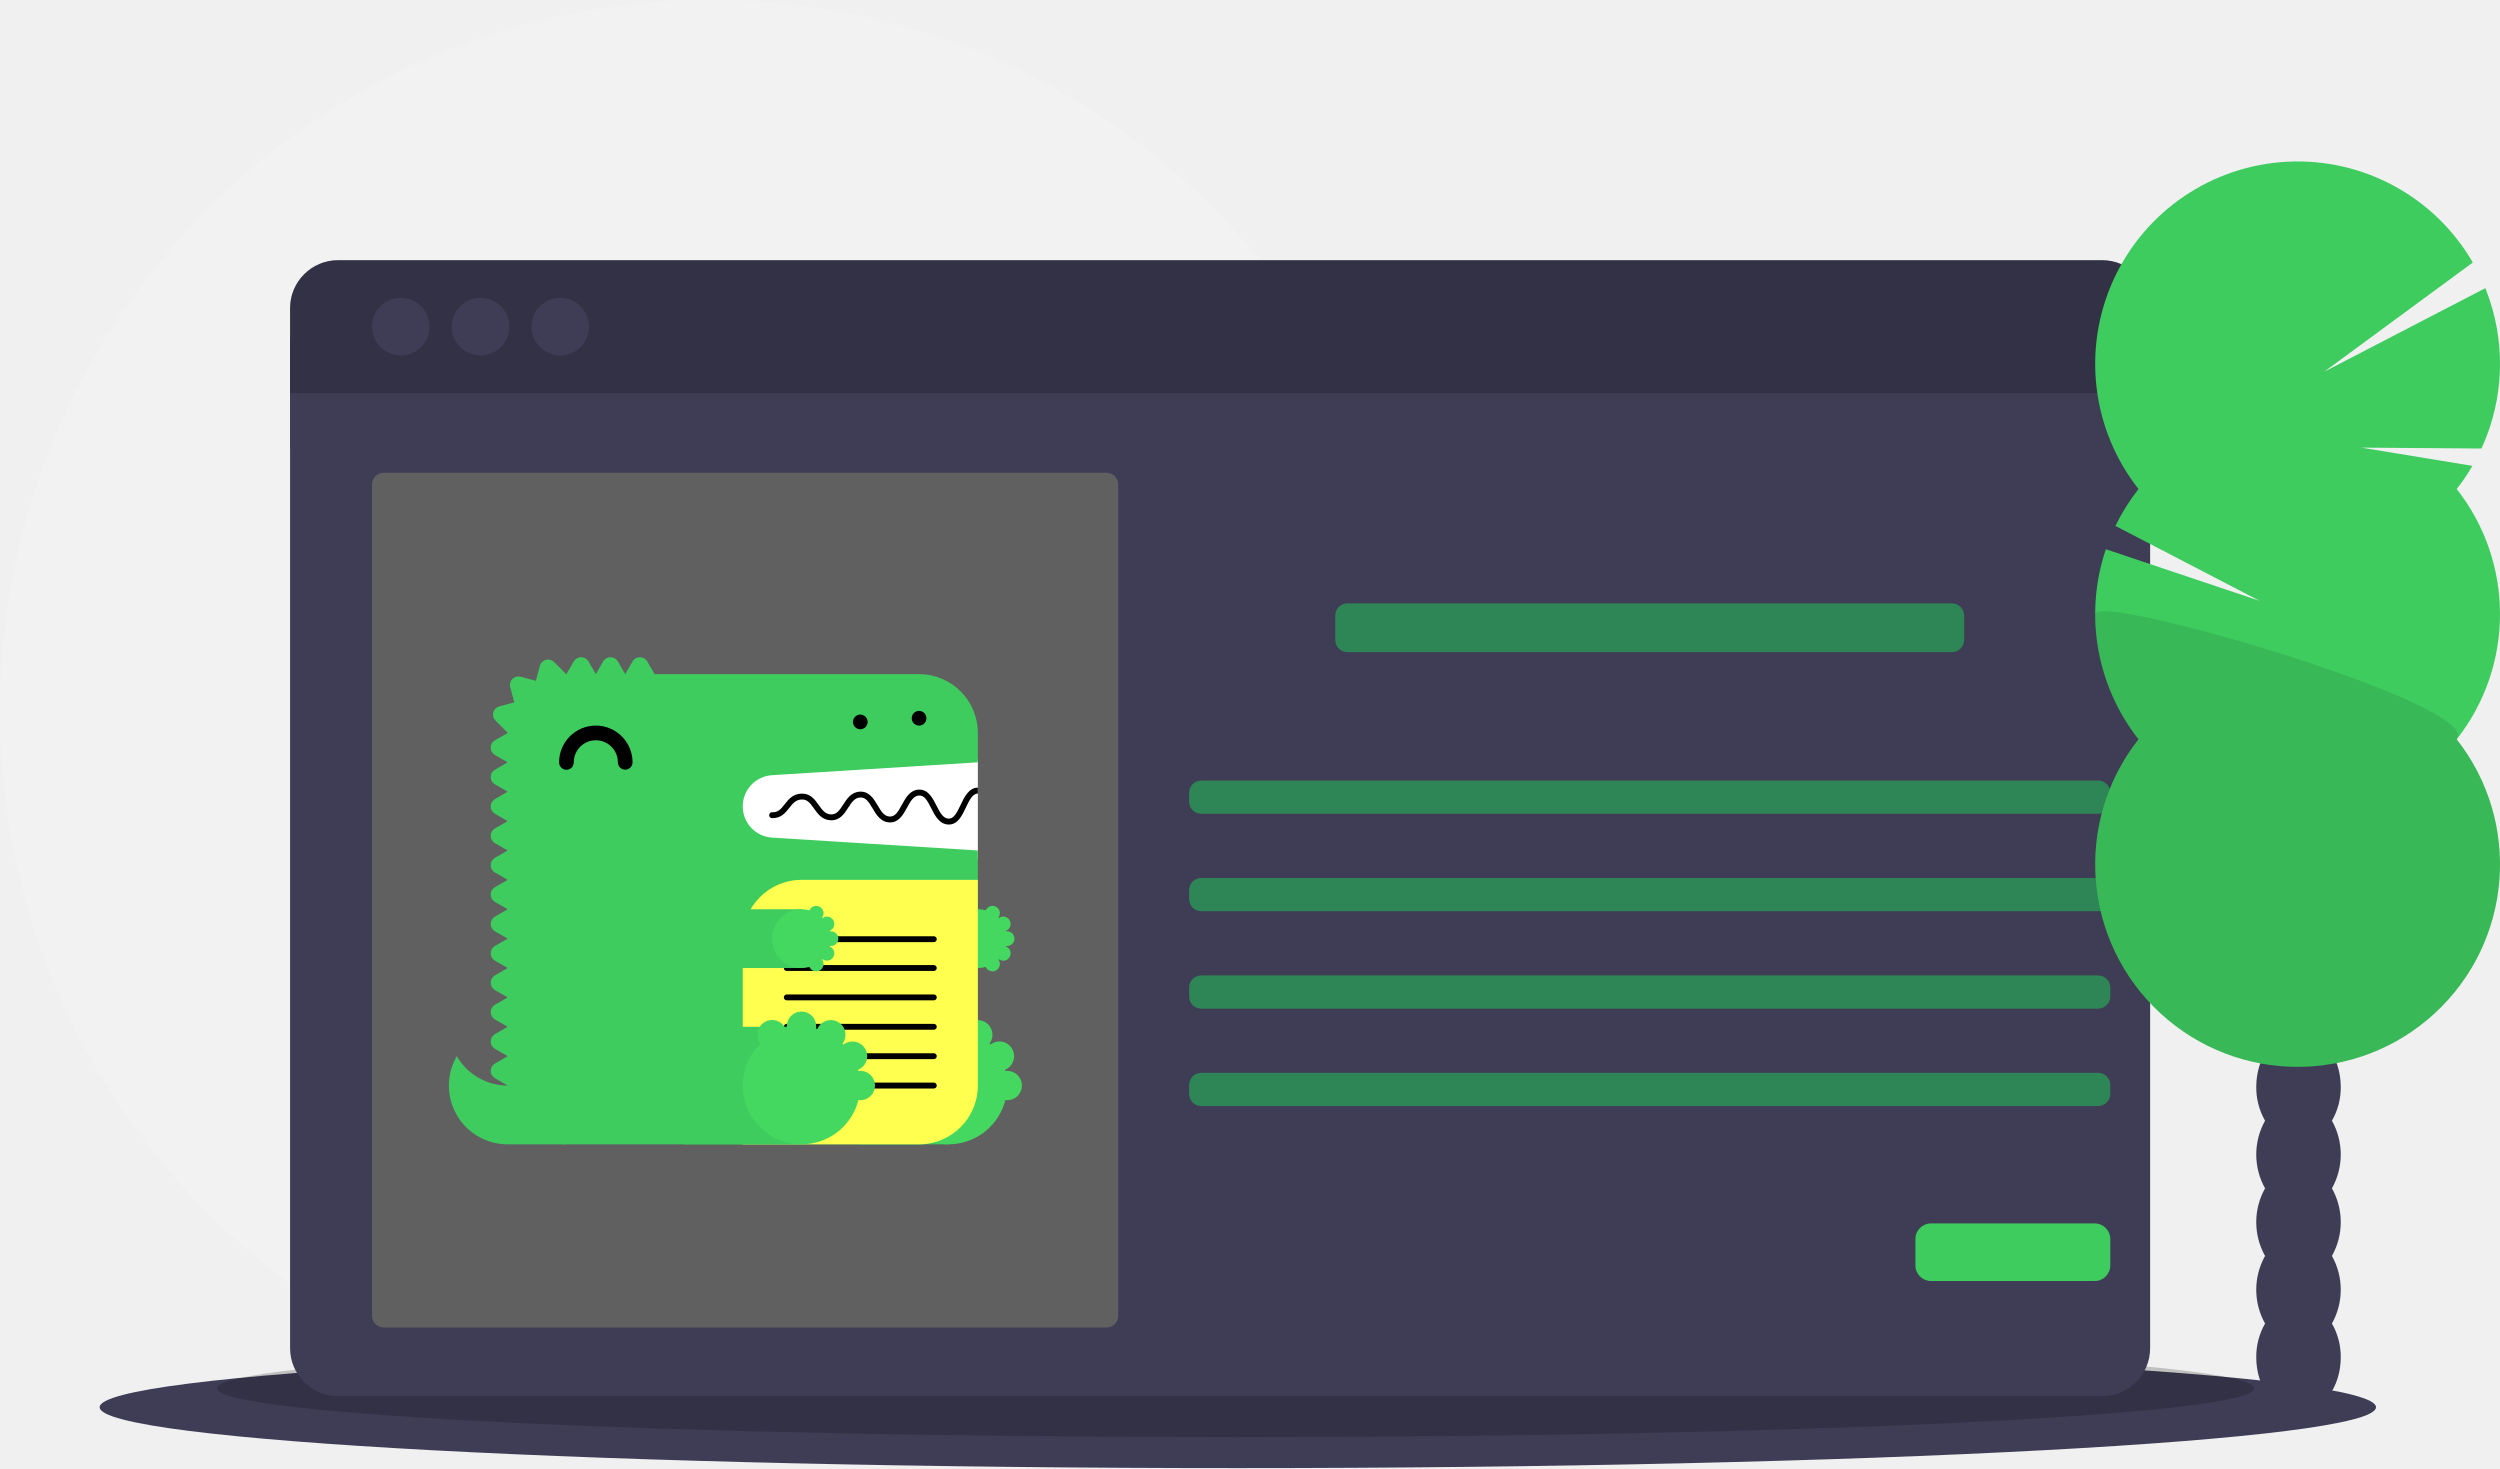
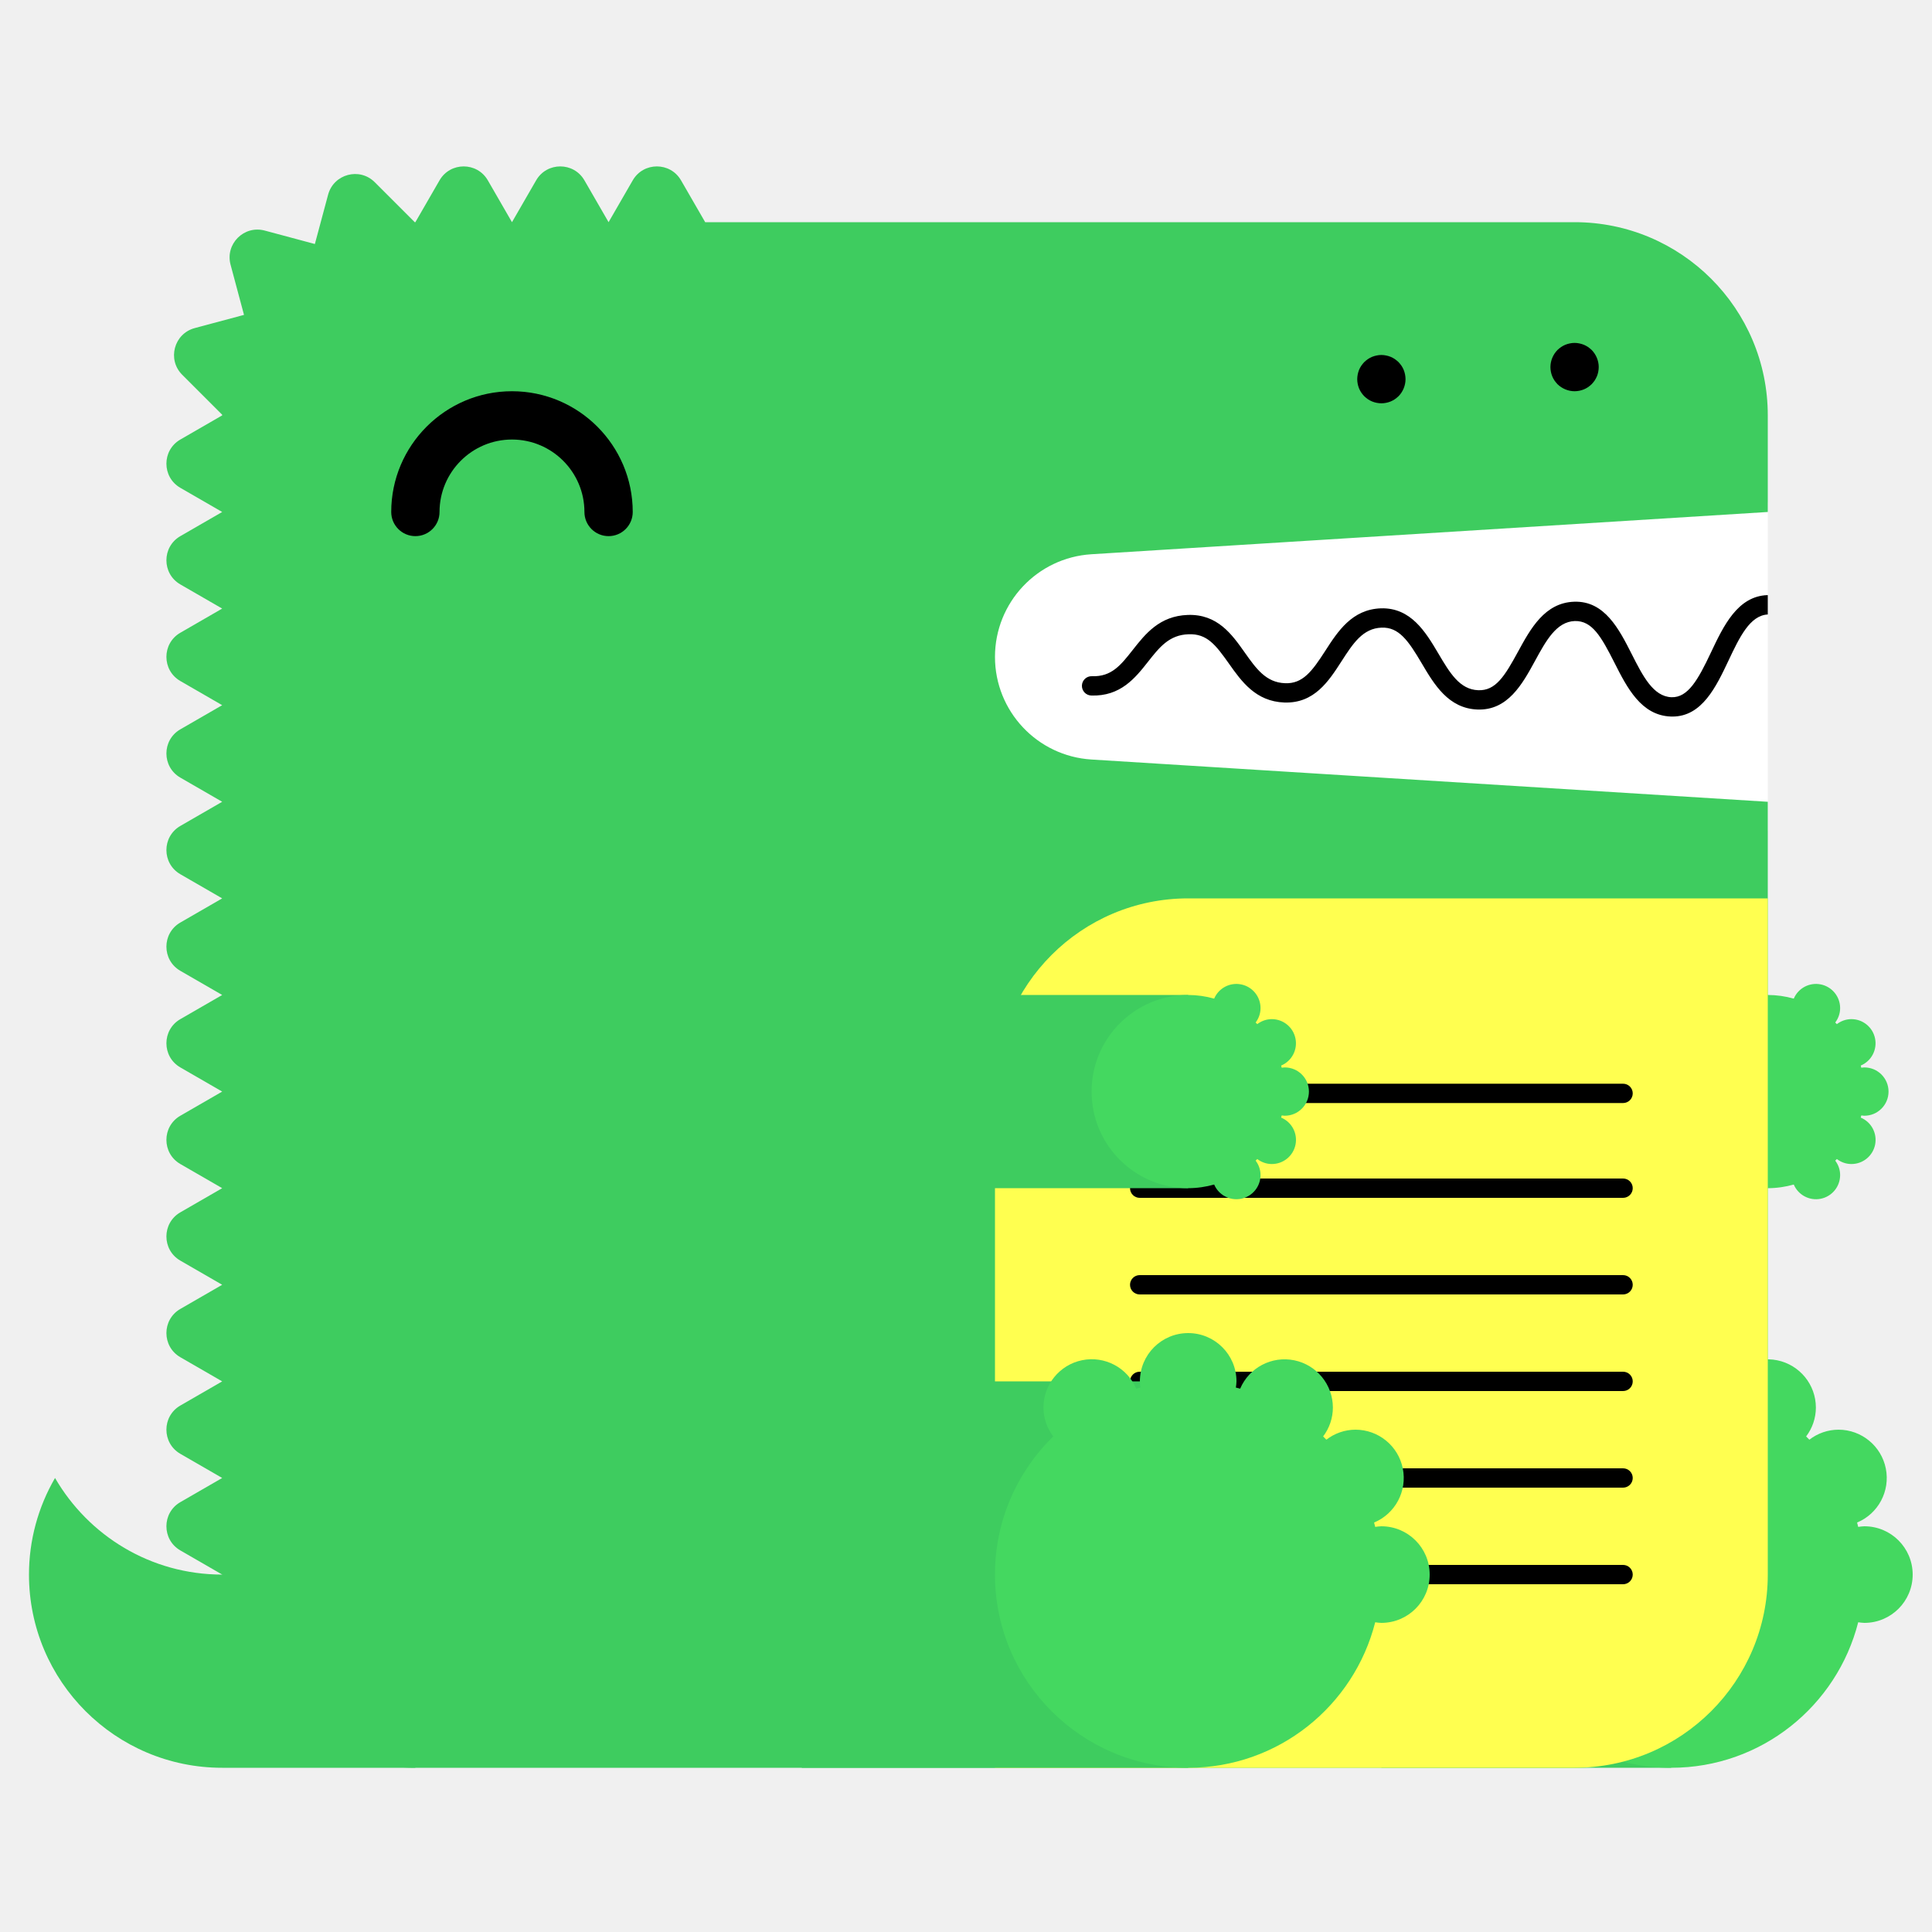
- <svg xmlns="http://www.w3.org/2000/svg" width="1129" height="663" viewBox="0 0 1129 663">
-   <circle cx="321" cy="321" r="321" fill="#f2f2f2" />
-   <ellipse cx="559" cy="635.5" rx="514" ry="27.5" fill="#3f3d56" />
-   <ellipse cx="558" cy="627" rx="460" ry="22" opacity="0.2" />
-   <rect x="131" y="152.5" width="840" height="50" fill="#3f3d56" />
-   <path d="M166.5,727.33A21.67,21.67,0,0,0,188.17,749H984.83A21.67,21.67,0,0,0,1006.5,727.33V296h-840Z" transform="translate(-35.5 -118.5)" fill="#3f3d56" />
-   <path d="M984.83,236H188.17A21.67,21.67,0,0,0,166.5,257.67V296h840V257.67A21.67,21.67,0,0,0,984.83,236Z" transform="translate(-35.5 -118.5)" fill="#3f3d56" />
-   <path d="M984.83,236H188.17A21.67,21.67,0,0,0,166.5,257.67V296h840V257.67A21.67,21.67,0,0,0,984.83,236Z" transform="translate(-35.5 -118.5)" opacity="0.2" />
-   <circle cx="181" cy="147.5" r="13" fill="#3f3d56" />
-   <circle cx="217" cy="147.5" r="13" fill="#3f3d56" />
-   <circle cx="253" cy="147.5" r="13" fill="#3f3d56" />
-   <rect x="168" y="213.5" width="337" height="386" rx="5.335" fill="#606060" />
-   <rect x="603" y="272.5" width="284" height="22" rx="5.476" fill="#2e8555" />
-   <rect x="537" y="352.5" width="416" height="15" rx="5.476" fill="#2e8555" />
-   <rect x="537" y="396.5" width="416" height="15" rx="5.476" fill="#2e8555" />
-   <rect x="537" y="440.5" width="416" height="15" rx="5.476" fill="#2e8555" />
-   <rect x="537" y="484.5" width="416" height="15" rx="5.476" fill="#2e8555" />
-   <rect x="865" y="552.5" width="88" height="26" rx="7.028" fill="#3ecc5f" />
-   <path d="M1088.603,624.616a30.114,30.114,0,0,0,3.983-15.266c0-13.797-8.544-24.981-19.083-24.981s-19.083,11.184-19.083,24.981a30.114,30.114,0,0,0,3.983,15.266,31.248,31.248,0,0,0,0,30.532,31.248,31.248,0,0,0,0,30.532,31.248,31.248,0,0,0,0,30.532,30.114,30.114,0,0,0-3.983,15.266c0,13.797,8.544,24.981,19.083,24.981s19.083-11.184,19.083-24.981a30.114,30.114,0,0,0-3.983-15.266,31.248,31.248,0,0,0,0-30.532,31.248,31.248,0,0,0,0-30.532,31.248,31.248,0,0,0,0-30.532Z" transform="translate(-35.5 -118.5)" fill="#3f3d56" />
-   <ellipse cx="1038.003" cy="460.318" rx="19.083" ry="24.981" fill="#3f3d56" />
-   <ellipse cx="1038.003" cy="429.786" rx="19.083" ry="24.981" fill="#3f3d56" />
-   <path d="M1144.939,339.345a91.611,91.611,0,0,0,7.107-10.461l-50.141-8.235,54.229.403a91.566,91.566,0,0,0,1.746-72.426l-72.754,37.741,67.097-49.321a91.413,91.413,0,1,0-150.971,102.298,91.458,91.458,0,0,0-10.425,16.669l65.087,33.814-69.4-23.292a91.46,91.46,0,0,0,14.738,85.837,91.406,91.406,0,1,0,143.689,0,91.418,91.418,0,0,0,0-113.029Z" transform="translate(-35.5 -118.5)" fill="#3ecc5f" fill-rule="evenodd" />
-   <path d="M981.688,395.859a91.013,91.013,0,0,0,19.561,56.514,91.406,91.406,0,1,0,143.689,0C1157.19,436.821,981.688,385.6,981.688,395.859Z" transform="translate(-35.5 -118.5)" opacity="0.1" />
-   <path d="M365.62,461.436H477.094v45.12H365.62Z" transform="translate(-35.5 -118.5)" fill="#fff" fill-rule="evenodd" />
-   <path d="M264.763,608.741a26.509,26.509,0,0,1-22.962-13.271,26.51,26.51,0,0,0,22.962,39.812H291.304V608.741Z" transform="translate(-35.5 -118.5)" fill="#3ecc5f" fill-rule="evenodd" />
-   <path d="M384.172,468.571l92.922-5.807V449.493a26.541,26.541,0,0,0-26.541-26.541H331.116l-3.318-5.746a3.83,3.83,0,0,0-6.635,0l-3.318,5.746-3.318-5.746a3.83,3.83,0,0,0-6.635,0l-3.318,5.746L301.257,417.205a3.83,3.83,0,0,0-6.635,0L291.304,422.951c-.029,0-.056.004-.086.004l-5.497-5.495a3.829,3.829,0,0,0-6.407,1.717l-1.817,6.773L270.607,424.103a3.83,3.83,0,0,0-4.691,4.693l1.845,6.891-6.771,1.814a3.832,3.832,0,0,0-1.72,6.41l5.497,5.497c0,.028-.004.056-.004.085l-5.746,3.318a3.83,3.83,0,0,0,0,6.635l5.746,3.318L259.016,466.081a3.83,3.83,0,0,0,0,6.635l5.746,3.318-5.746,3.318a3.83,3.83,0,0,0,0,6.635l5.746,3.318-5.746,3.318a3.83,3.83,0,0,0,0,6.635l5.746,3.318-5.746,3.318a3.83,3.83,0,0,0,0,6.635l5.746,3.318-5.746,3.318a3.83,3.83,0,0,0,0,6.635l5.746,3.318-5.746,3.318a3.83,3.83,0,0,0,0,6.635l5.746,3.318-5.746,3.318a3.83,3.83,0,0,0,0,6.635l5.746,3.318L259.016,558.976a3.83,3.83,0,0,0,0,6.635l5.746,3.318-5.746,3.318a3.83,3.83,0,0,0,0,6.635l5.746,3.318-5.746,3.318a3.83,3.83,0,0,0,0,6.635l5.746,3.318-5.746,3.318a3.83,3.83,0,0,0,0,6.635l5.746,3.318A26.541,26.541,0,0,0,291.304,635.283H450.553A26.541,26.541,0,0,0,477.094,608.741V502.575l-92.922-5.807a14.126,14.126,0,0,1,0-28.198" transform="translate(-35.5 -118.5)" fill="#3ecc5f" fill-rule="evenodd" />
-   <path d="M424.011,635.283h39.812V582.2H424.011Z" transform="translate(-35.5 -118.5)" fill="#3ecc5f" fill-rule="evenodd" />
-   <path d="M490.365,602.106a6.602,6.602,0,0,0-.848.085c-.05-.199-.098-.399-.154-.599A6.627,6.627,0,1,0,482.806,590.21q-.22-.225-.445-.446a6.624,6.624,0,1,0-11.397-6.564c-.196-.056-.394-.102-.591-.153a6.64,6.64,0,1,0-13.101,0c-.196.05-.394.097-.591.153a6.628,6.628,0,1,0-11.397,6.564,26.528,26.528,0,1,0,44.231,25.528,6.621,6.621,0,1,0,.848-13.186" transform="translate(-35.5 -118.5)" fill="#44d860" fill-rule="evenodd" />
-   <path d="M437.282,555.658H477.094V529.117H437.282Z" transform="translate(-35.5 -118.5)" fill="#3ecc5f" fill-rule="evenodd" />
-   <path d="M490.365,545.705a3.318,3.318,0,0,0,0-6.635,3.411,3.411,0,0,0-.423.042c-.027-.1-.049-.199-.077-.299a3.319,3.319,0,0,0-1.278-6.379,3.282,3.282,0,0,0-2.001.687q-.109-.113-.223-.223a3.282,3.282,0,0,0,.671-1.983,3.318,3.318,0,0,0-6.37-1.299,13.271,13.271,0,1,0,0,25.541,3.318,3.318,0,0,0,6.37-1.299,3.282,3.282,0,0,0-.671-1.983q.113-.109.223-.223a3.282,3.282,0,0,0,2.001.687,3.318,3.318,0,0,0,1.278-6.379c.028-.098.05-.199.077-.299a3.413,3.413,0,0,0,.423.042" transform="translate(-35.5 -118.5)" fill="#44d860" fill-rule="evenodd" />
-   <path d="M317.845,466.081a3.318,3.318,0,0,1-3.318-3.318,9.953,9.953,0,1,0-19.906,0,3.318,3.318,0,1,1-6.635,0,16.588,16.588,0,1,1,33.177,0,3.318,3.318,0,0,1-3.318,3.318" transform="translate(-35.5 -118.5)" fill-rule="evenodd" />
-   <path d="M370.928,635.283h79.624A26.541,26.541,0,0,0,477.094,608.741v-92.895H397.47a26.541,26.541,0,0,0-26.541,26.541Z" transform="translate(-35.5 -118.5)" fill="#ffff50" fill-rule="evenodd" />
-   <path d="M457.214,556.985H390.808a1.327,1.327,0,0,1,0-2.654h66.407a1.327,1.327,0,0,1,0,2.654m0,26.541H390.808a1.327,1.327,0,1,1,0-2.654h66.407a1.327,1.327,0,0,1,0,2.654m0,26.541H390.808a1.327,1.327,0,1,1,0-2.654h66.407a1.327,1.327,0,0,1,0,2.654m0-66.107H390.808a1.327,1.327,0,0,1,0-2.654h66.407a1.327,1.327,0,0,1,0,2.654m0,26.295H390.808a1.327,1.327,0,0,1,0-2.654h66.407a1.327,1.327,0,0,1,0,2.654m0,26.541H390.808a1.327,1.327,0,0,1,0-2.654h66.407a1.327,1.327,0,0,1,0,2.654M477.094,474.191c-.016,0-.029-.008-.045-.007-4.101.139-6.041,4.241-7.753,7.86-1.786,3.782-3.168,6.241-5.432,6.167-2.507-.09-3.94-2.922-5.458-5.919-1.744-3.442-3.734-7.347-7.913-7.201-4.042.138-5.989,3.708-7.706,6.857-1.827,3.355-3.071,5.395-5.469,5.3-2.557-.093-3.916-2.395-5.489-5.06-1.753-2.967-3.78-6.304-7.878-6.189-3.973.137-5.925,3.165-7.648,5.839-1.822,2.827-3.099,4.549-5.527,4.447-2.618-.093-3.971-2.004-5.535-4.216-1.757-2.486-3.737-5.299-7.823-5.162-3.886.133-5.838,2.614-7.559,4.801-1.635,2.076-2.912,3.718-5.612,3.615a1.328,1.328,0,1,0-.096,2.654c4.004.134,6.032-2.389,7.793-4.628,1.562-1.985,2.91-3.699,5.564-3.789,2.556-.109,3.754,1.48,5.567,4.041,1.721,2.434,3.675,5.194,7.605,5.336,4.118.138,6.099-2.939,7.854-5.663,1.569-2.434,2.922-4.535,5.507-4.624,2.379-.089,3.675,1.792,5.501,4.885,1.721,2.916,3.671,6.219,7.68,6.365,4.147.143,6.15-3.477,7.895-6.682,1.512-2.771,2.938-5.388,5.466-5.476,2.379-.056,3.62,2.117,5.456,5.746,1.715,3.388,3.659,7.226,7.73,7.373l.224.004c4.066,0,5.996-4.081,7.704-7.689,1.512-3.198,2.942-6.211,5.397-6.334Z" transform="translate(-35.5 -118.5)" fill-rule="evenodd" />
-   <path d="M344.387,635.283h53.083V582.2H344.387Z" transform="translate(-35.5 -118.5)" fill="#3ecc5f" fill-rule="evenodd" />
-   <path d="M424.011,602.106a6.602,6.602,0,0,0-.848.085c-.05-.199-.098-.399-.154-.599A6.627,6.627,0,1,0,416.452,590.21q-.22-.225-.445-.446a6.624,6.624,0,1,0-11.397-6.564c-.196-.056-.394-.102-.591-.153a6.64,6.64,0,1,0-13.101,0c-.196.05-.394.097-.591.153a6.628,6.628,0,1,0-11.397,6.564,26.528,26.528,0,1,0,44.231,25.528,6.621,6.621,0,1,0,.848-13.186" transform="translate(-35.5 -118.5)" fill="#44d860" fill-rule="evenodd" />
-   <path d="M344.387,555.658h53.083V529.117H344.387Z" transform="translate(-35.5 -118.5)" fill="#3ecc5f" fill-rule="evenodd" />
-   <path d="M410.74,545.705a3.318,3.318,0,1,0,0-6.635,3.411,3.411,0,0,0-.423.042c-.027-.1-.049-.199-.077-.299a3.319,3.319,0,0,0-1.278-6.379,3.282,3.282,0,0,0-2.001.687q-.109-.113-.223-.223a3.282,3.282,0,0,0,.671-1.983,3.318,3.318,0,0,0-6.37-1.299,13.271,13.271,0,1,0,0,25.541,3.318,3.318,0,0,0,6.37-1.299,3.282,3.282,0,0,0-.671-1.983q.113-.109.223-.223a3.282,3.282,0,0,0,2.001.687,3.318,3.318,0,0,0,1.278-6.379c.028-.098.05-.199.077-.299a3.413,3.413,0,0,0,.423.042" transform="translate(-35.5 -118.5)" fill="#44d860" fill-rule="evenodd" />
-   <path d="M424.011,447.834a3.603,3.603,0,0,1-.65-.066,3.344,3.344,0,0,1-.624-.186,3.447,3.447,0,0,1-.572-.305,5.027,5.027,0,0,1-.504-.411,3.887,3.887,0,0,1-.41-.504,3.275,3.275,0,0,1-.557-1.845,3.602,3.602,0,0,1,.066-.65,3.826,3.826,0,0,1,.184-.624,3.489,3.489,0,0,1,.307-.571,3.197,3.197,0,0,1,.914-.916,3.447,3.447,0,0,1,.572-.305,3.344,3.344,0,0,1,.624-.186,3.069,3.069,0,0,1,1.301,0,3.223,3.223,0,0,1,1.194.491,5.028,5.028,0,0,1,.504.411,4.88,4.88,0,0,1,.411.504,3.382,3.382,0,0,1,.305.571,3.478,3.478,0,0,1,.252,1.274A3.364,3.364,0,0,1,426.36,446.865a5.027,5.027,0,0,1-.504.411,3.306,3.306,0,0,1-1.845.557m26.541-1.659a3.388,3.388,0,0,1-2.35-.969,5.042,5.042,0,0,1-.41-.504,3.275,3.275,0,0,1-.557-1.845,3.387,3.387,0,0,1,.967-2.349,5.026,5.026,0,0,1,.504-.411,3.447,3.447,0,0,1,.572-.305,3.343,3.343,0,0,1,.624-.186,3.07,3.07,0,0,1,1.301,0,3.224,3.224,0,0,1,1.194.491,5.026,5.026,0,0,1,.504.411,3.388,3.388,0,0,1,.969,2.349,3.726,3.726,0,0,1-.066.65,3.374,3.374,0,0,1-.186.624,4.715,4.715,0,0,1-.305.571,4.88,4.88,0,0,1-.411.504,5.026,5.026,0,0,1-.504.411,3.305,3.305,0,0,1-1.845.557" transform="translate(-35.5 -118.5)" fill-rule="evenodd" />
+ <svg xmlns="http://www.w3.org/2000/svg" width="200" height="200" viewBox="0 0 200 200">
+   <g fill="none" fill-rule="evenodd">
+     <path fill="#FFF" d="M99 52h84v34H99z" />
+     <path d="M23 163c-7.398 0-13.843-4.027-17.303-10A19.886 19.886 0 0 0 3 163c0 11.046 8.954 20 20 20h20v-20H23z" fill="#3ECC5F" />
+     <path d="M112.98 57.376L183 53V43c0-11.046-8.954-20-20-20H73l-2.5-4.33c-1.112-1.925-3.889-1.925-5 0L63 23l-2.5-4.33c-1.111-1.925-3.889-1.925-5 0L53 23l-2.5-4.33c-1.111-1.925-3.889-1.925-5 0L43 23c-.022 0-.042.003-.065.003l-4.142-4.141c-1.57-1.571-4.252-.853-4.828 1.294l-1.369 5.104-5.192-1.392c-2.148-.575-4.111 1.389-3.535 3.536l1.39 5.193-5.102 1.367c-2.148.576-2.867 3.259-1.296 4.83l4.142 4.142c0 .021-.003.042-.003.064l-4.33 2.5c-1.925 1.111-1.925 3.889 0 5L23 53l-4.33 2.5c-1.925 1.111-1.925 3.889 0 5L23 63l-4.33 2.5c-1.925 1.111-1.925 3.889 0 5L23 73l-4.33 2.5c-1.925 1.111-1.925 3.889 0 5L23 83l-4.33 2.5c-1.925 1.111-1.925 3.889 0 5L23 93l-4.33 2.5c-1.925 1.111-1.925 3.889 0 5L23 103l-4.33 2.5c-1.925 1.111-1.925 3.889 0 5L23 113l-4.33 2.5c-1.925 1.111-1.925 3.889 0 5L23 123l-4.33 2.5c-1.925 1.111-1.925 3.889 0 5L23 133l-4.33 2.5c-1.925 1.111-1.925 3.889 0 5L23 143l-4.33 2.5c-1.925 1.111-1.925 3.889 0 5L23 153l-4.33 2.5c-1.925 1.111-1.925 3.889 0 5L23 163c0 11.046 8.954 20 20 20h120c11.046 0 20-8.954 20-20V83l-70.02-4.376A10.645 10.645 0 0 1 103 68c0-5.621 4.37-10.273 9.98-10.624" fill="#3ECC5F" />
+     <path fill="#3ECC5F" d="M143 183h30v-40h-30z" />
+     <path d="M193 158c-.219 0-.428.037-.639.064-.038-.15-.074-.301-.116-.451A5 5 0 0 0 190.32 148a4.96 4.96 0 0 0-3.016 1.036 26.531 26.531 0 0 0-.335-.336 4.955 4.955 0 0 0 1.011-2.987 5 5 0 0 0-9.599-1.959c-.148-.042-.297-.077-.445-.115.027-.211.064-.42.064-.639a5 5 0 0 0-5-5 5 5 0 0 0-5 5c0 .219.037.428.064.639-.148.038-.297.073-.445.115a4.998 4.998 0 0 0-9.599 1.959c0 1.125.384 2.151 1.011 2.987-3.717 3.632-6.031 8.693-6.031 14.3 0 11.046 8.954 20 20 20 9.339 0 17.16-6.41 19.361-15.064.211.027.42.064.639.064a5 5 0 0 0 5-5 5 5 0 0 0-5-5" fill="#44D860" />
+     <path fill="#3ECC5F" d="M153 123h30v-20h-30z" />
+     <path d="M193 115.5a2.5 2.5 0 1 0 0-5c-.109 0-.214.019-.319.032-.02-.075-.037-.15-.058-.225a2.501 2.501 0 0 0-.963-4.807c-.569 0-1.088.197-1.508.518a6.653 6.653 0 0 0-.168-.168c.314-.417.506-.931.506-1.494a2.5 2.5 0 0 0-4.8-.979A9.987 9.987 0 0 0 183 103c-5.522 0-10 4.478-10 10s4.478 10 10 10c.934 0 1.833-.138 2.69-.377a2.5 2.5 0 0 0 4.8-.979c0-.563-.192-1.077-.506-1.494.057-.055.113-.111.168-.168.42.321.939.518 1.508.518a2.5 2.5 0 0 0 .963-4.807c.021-.074.038-.15.058-.225.105.013.21.032.319.032" fill="#44D860" />
+     <path d="M63 55.5a2.5 2.5 0 0 1-2.5-2.5c0-4.136-3.364-7.5-7.5-7.5s-7.5 3.364-7.5 7.5a2.5 2.5 0 1 1-5 0c0-6.893 5.607-12.5 12.5-12.5S65.5 46.107 65.5 53a2.5 2.5 0 0 1-2.5 2.5" fill="#000" />
+     <path d="M103 183h60c11.046 0 20-8.954 20-20V93h-60c-11.046 0-20 8.954-20 20v70z" fill="#FFFF50" />
+     <path d="M168.02 124h-50.04a1 1 0 1 1 0-2h50.04a1 1 0 1 1 0 2m0 20h-50.04a1 1 0 1 1 0-2h50.04a1 1 0 1 1 0 2m0 20h-50.04a1 1 0 1 1 0-2h50.04a1 1 0 1 1 0 2m0-49.814h-50.04a1 1 0 1 1 0-2h50.04a1 1 0 1 1 0 2m0 19.814h-50.04a1 1 0 1 1 0-2h50.04a1 1 0 1 1 0 2m0 20h-50.04a1 1 0 1 1 0-2h50.04a1 1 0 1 1 0 2M183 61.611c-.012 0-.022-.006-.034-.005-3.09.105-4.552 3.196-5.842 5.923-1.346 2.85-2.387 4.703-4.093 4.647-1.889-.068-2.969-2.202-4.113-4.46-1.314-2.594-2.814-5.536-5.963-5.426-3.046.104-4.513 2.794-5.807 5.167-1.377 2.528-2.314 4.065-4.121 3.994-1.927-.07-2.951-1.805-4.136-3.813-1.321-2.236-2.848-4.75-5.936-4.664-2.994.103-4.465 2.385-5.763 4.4-1.373 2.13-2.335 3.428-4.165 3.351-1.973-.07-2.992-1.51-4.171-3.177-1.324-1.873-2.816-3.993-5.895-3.89-2.928.1-4.399 1.97-5.696 3.618-1.232 1.564-2.194 2.802-4.229 2.724a1 1 0 0 0-.072 2c3.017.101 4.545-1.8 5.872-3.487 1.177-1.496 2.193-2.787 4.193-2.855 1.926-.082 2.829 1.115 4.195 3.045 1.297 1.834 2.769 3.914 5.731 4.021 3.103.104 4.596-2.215 5.918-4.267 1.182-1.834 2.202-3.417 4.15-3.484 1.793-.067 2.769 1.35 4.145 3.681 1.297 2.197 2.766 4.686 5.787 4.796 3.125.108 4.634-2.62 5.949-5.035 1.139-2.088 2.214-4.06 4.119-4.126 1.793-.042 2.728 1.595 4.111 4.33 1.292 2.553 2.757 5.445 5.825 5.556l.169.003c3.064 0 4.518-3.075 5.805-5.794 1.139-2.41 2.217-4.68 4.067-4.773v-2z" fill="#000" />
+     <path fill="#3ECC5F" d="M83 183h40v-40H83z" />
+     <path d="M143 158c-.219 0-.428.037-.639.064-.038-.15-.074-.301-.116-.451A5 5 0 0 0 140.32 148a4.96 4.96 0 0 0-3.016 1.036 26.531 26.531 0 0 0-.335-.336 4.955 4.955 0 0 0 1.011-2.987 5 5 0 0 0-9.599-1.959c-.148-.042-.297-.077-.445-.115.027-.211.064-.42.064-.639a5 5 0 0 0-5-5 5 5 0 0 0-5 5c0 .219.037.428.064.639-.148.038-.297.073-.445.115a4.998 4.998 0 0 0-9.599 1.959c0 1.125.384 2.151 1.011 2.987-3.717 3.632-6.031 8.693-6.031 14.3 0 11.046 8.954 20 20 20 9.339 0 17.16-6.41 19.361-15.064.211.027.42.064.639.064a5 5 0 0 0 5-5 5 5 0 0 0-5-5" fill="#44D860" />
+     <path fill="#3ECC5F" d="M83 123h40v-20H83z" />
+     <path d="M133 115.5a2.5 2.5 0 1 0 0-5c-.109 0-.214.019-.319.032-.02-.075-.037-.15-.058-.225a2.501 2.501 0 0 0-.963-4.807c-.569 0-1.088.197-1.508.518a6.653 6.653 0 0 0-.168-.168c.314-.417.506-.931.506-1.494a2.5 2.5 0 0 0-4.8-.979A9.987 9.987 0 0 0 123 103c-5.522 0-10 4.478-10 10s4.478 10 10 10c.934 0 1.833-.138 2.69-.377a2.5 2.5 0 0 0 4.8-.979c0-.563-.192-1.077-.506-1.494.057-.055.113-.111.168-.168.42.321.939.518 1.508.518a2.5 2.5 0 0 0 .963-4.807c.021-.074.038-.15.058-.225.105.013.21.032.319.032" fill="#44D860" />
+     <path d="M143 41.75c-.16 0-.33-.02-.49-.05a2.52 2.52 0 0 1-.47-.14c-.15-.06-.29-.14-.431-.23-.13-.09-.259-.2-.38-.31-.109-.12-.219-.24-.309-.38s-.17-.28-.231-.43a2.619 2.619 0 0 1-.189-.96c0-.16.02-.33.05-.49.03-.16.08-.31.139-.47.061-.15.141-.29.231-.43.09-.13.2-.26.309-.38.121-.11.25-.22.38-.31.141-.09.281-.17.431-.23.149-.06.31-.11.47-.14.32-.07.65-.07.98 0 .159.03.32.08.47.14.149.06.29.14.43.23.13.09.259.2.38.31.11.12.22.25.31.38.09.14.17.28.23.43.06.16.11.31.14.47.029.16.05.33.05.49 0 .66-.271 1.31-.73 1.77-.121.11-.25.22-.38.31-.14.09-.281.17-.43.23a2.565 2.565 0 0 1-.96.19m20-1.25c-.66 0-1.3-.27-1.771-.73a3.802 3.802 0 0 1-.309-.38c-.09-.14-.17-.28-.231-.43a2.619 2.619 0 0 1-.189-.96c0-.66.27-1.3.729-1.77.121-.11.25-.22.38-.31.141-.09.281-.17.431-.23.149-.06.31-.11.47-.14.32-.07.66-.07.98 0 .159.03.32.08.47.14.149.06.29.14.43.23.13.09.259.2.38.31.459.47.73 1.11.73 1.77 0 .16-.021.33-.05.49-.03.16-.08.32-.14.47-.07.15-.14.29-.23.43-.09.13-.2.26-.31.38-.121.11-.25.22-.38.31-.14.09-.281.17-.43.23a2.565 2.565 0 0 1-.96.19" fill="#000" />
+   </g>
</svg>
